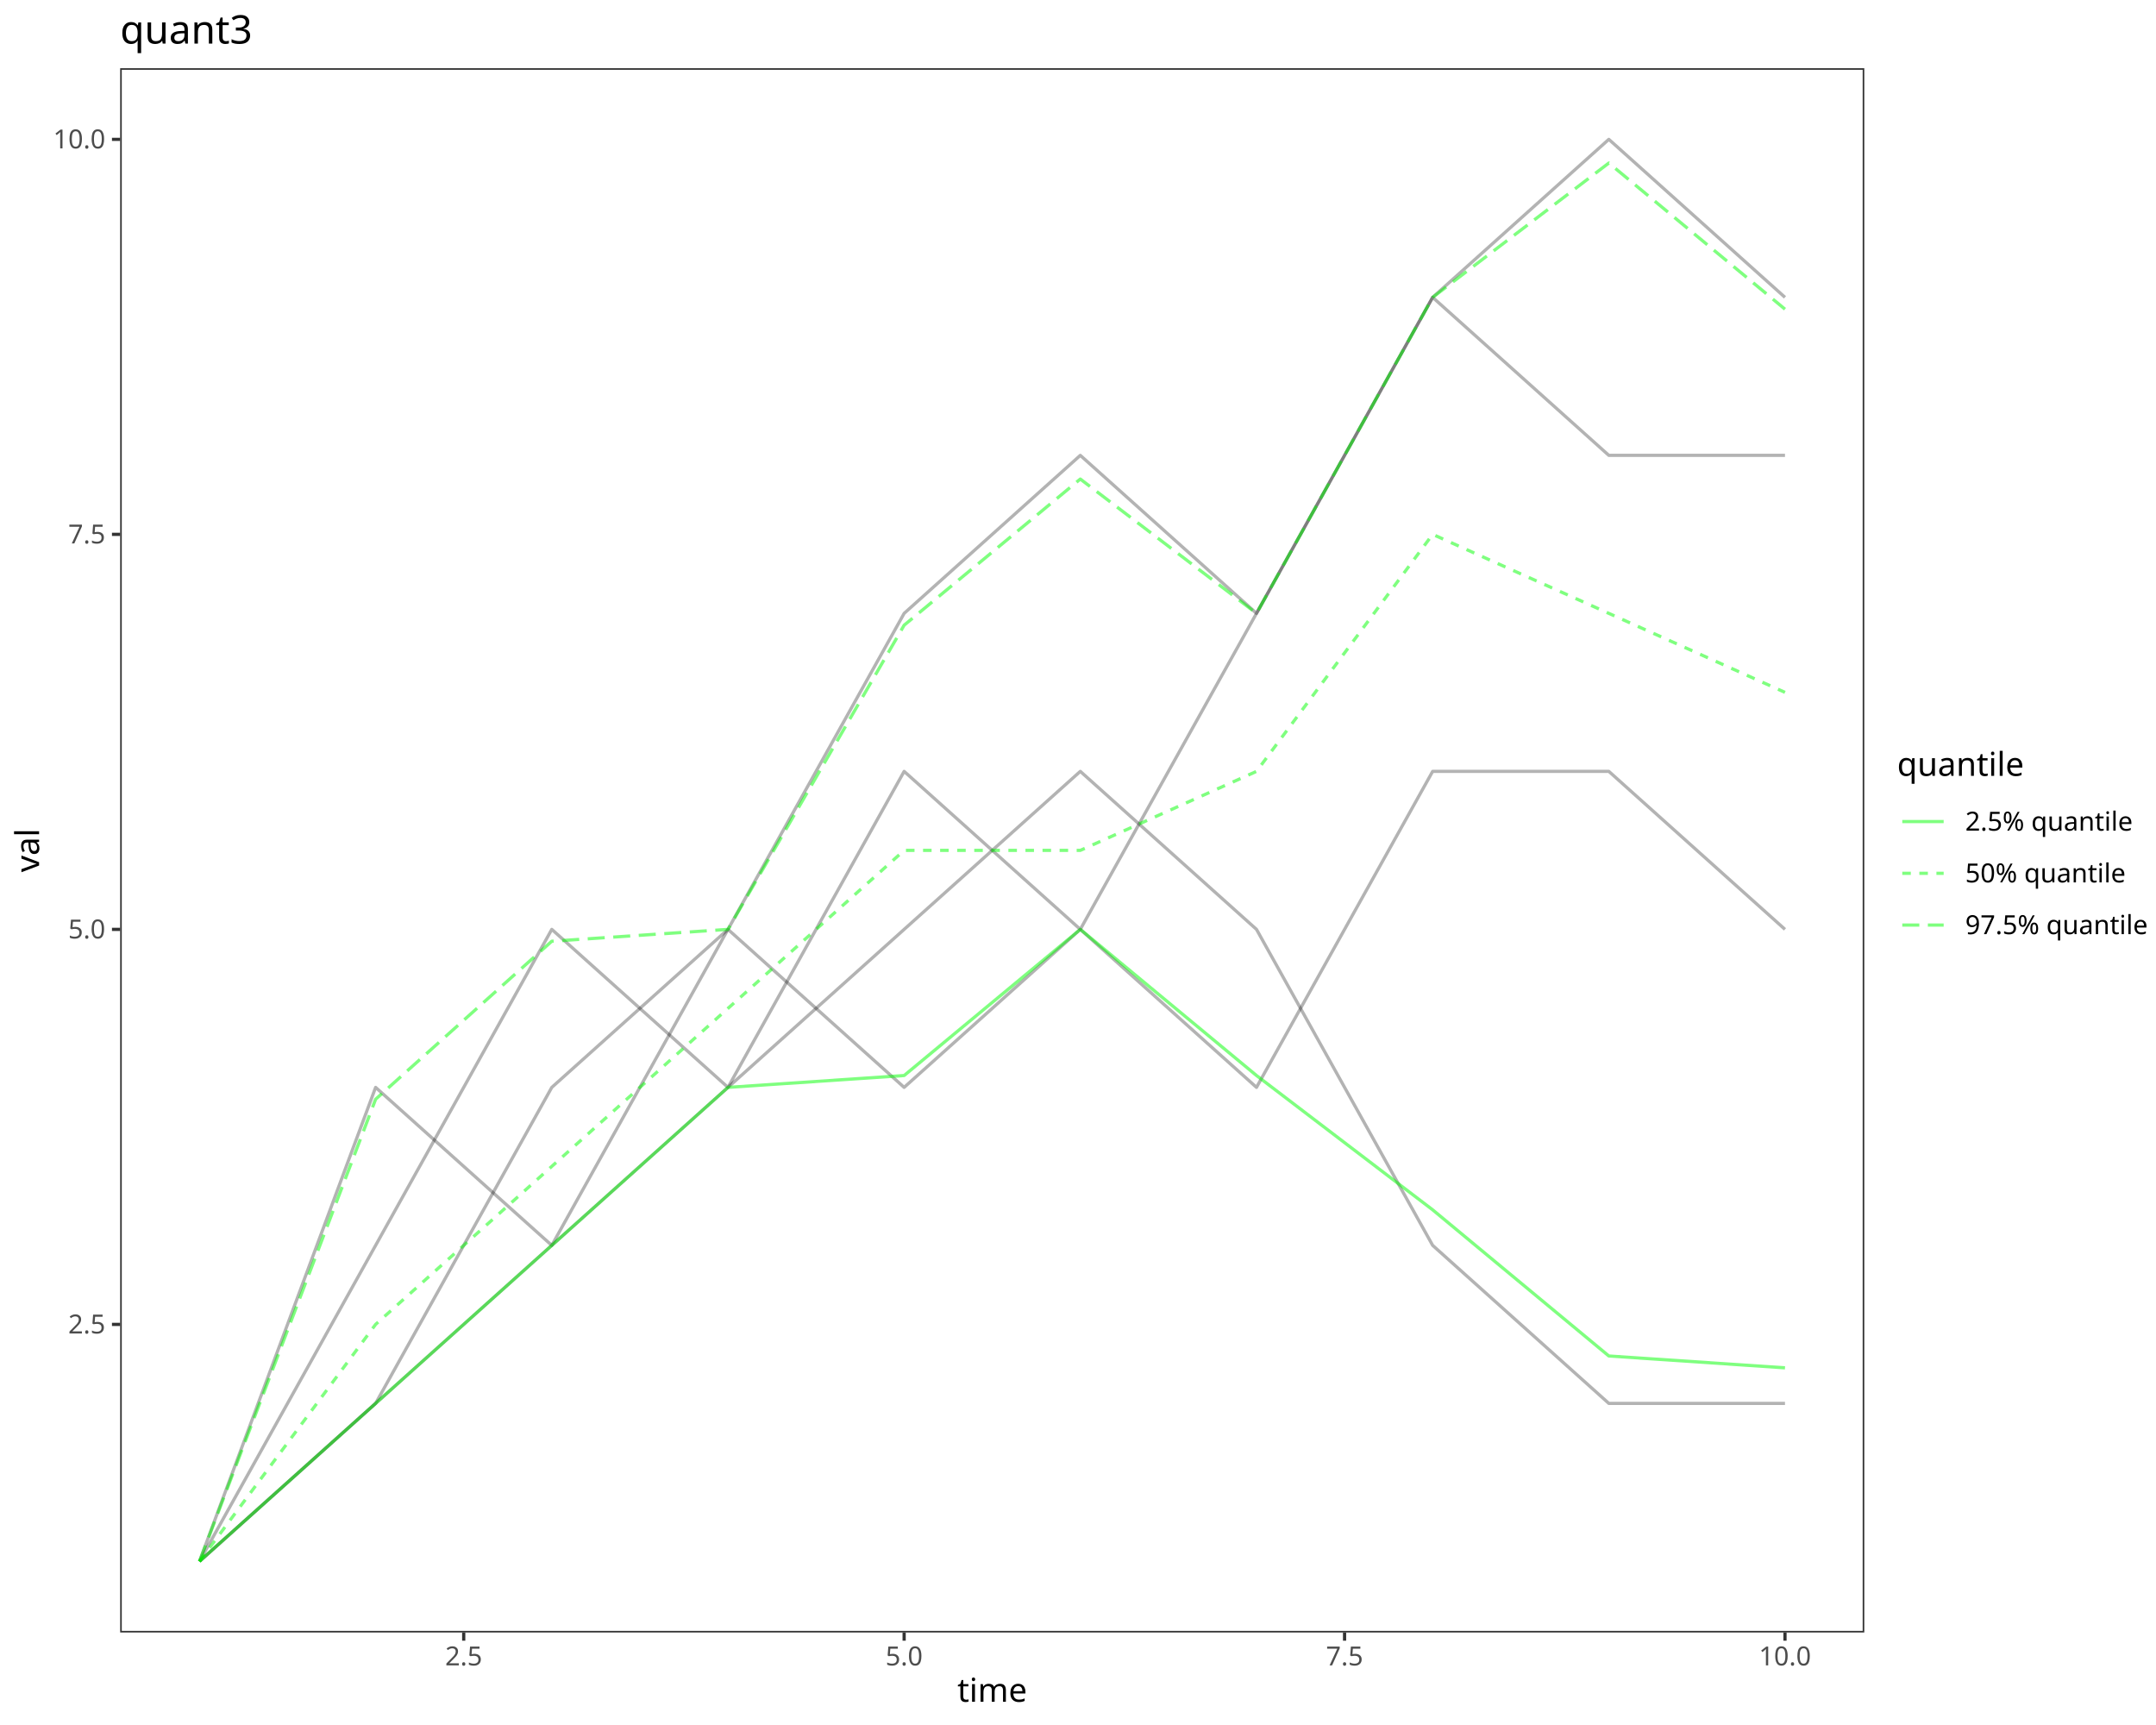
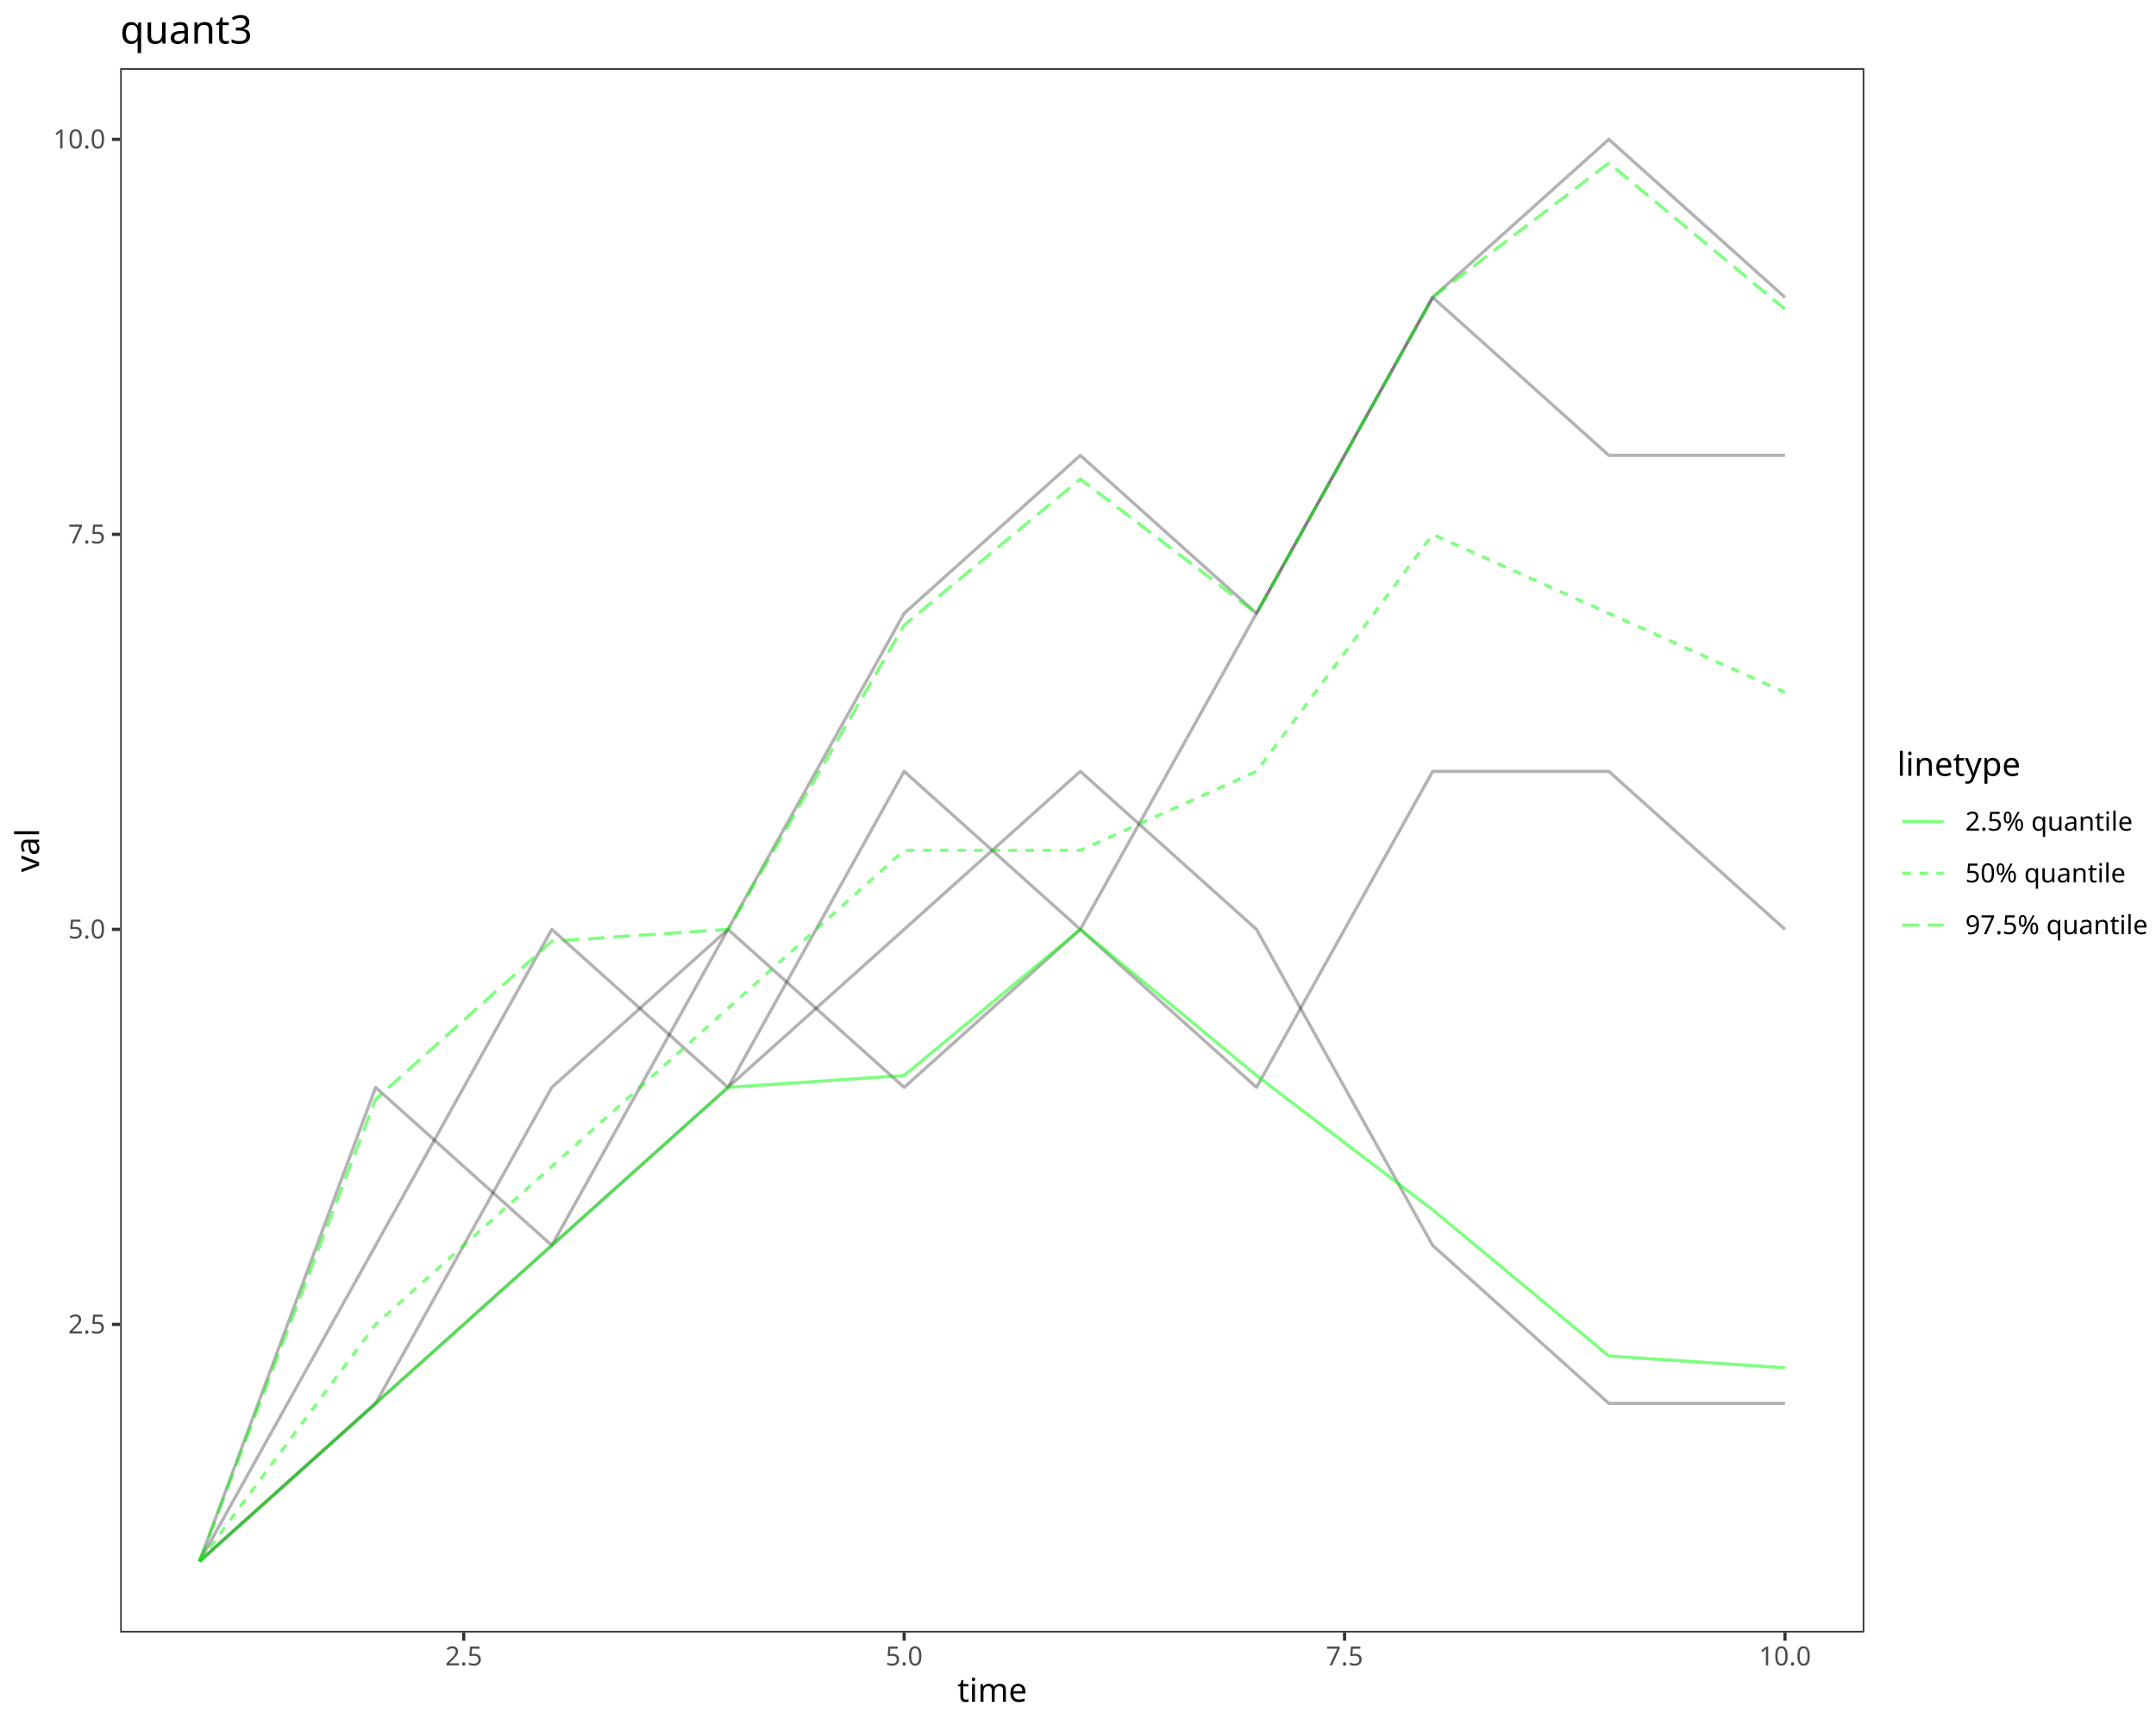
<svg xmlns="http://www.w3.org/2000/svg" class="svglite" data-engine-version="2.0" width="720.00pt" height="576.00pt" viewBox="0 0 720.00 576.00">
  <defs>
    <style type="text/css">
    .svglite line, .svglite polyline, .svglite polygon, .svglite path, .svglite rect, .svglite circle {
      fill: none;
      stroke: #000000;
      stroke-linecap: round;
      stroke-linejoin: round;
      stroke-miterlimit: 10.00;
    }
  </style>
  </defs>
  <rect width="100%" height="100%" style="stroke: none; fill: #FFFFFF;" />
  <defs>
    <clipPath id="cpMC4wMHw3MjAuMDB8MC4wMHw1NzYuMDA=">
      <rect x="0.00" y="0.00" width="720.00" height="576.00" />
    </clipPath>
  </defs>
  <g clip-path="url(#cpMC4wMHw3MjAuMDB8MC4wMHw1NzYuMDA=)">
    <rect x="0.00" y="0.00" width="720.00" height="576.00" style="stroke-width: 1.07; stroke: #FFFFFF; fill: #FFFFFF;" />
  </g>
  <defs>
    <clipPath id="cpNDAuMTN8NjIyLjU4fDIyLjc4fDU0NS4xMQ==">
      <rect x="40.13" y="22.78" width="582.45" height="522.33" />
    </clipPath>
  </defs>
  <g clip-path="url(#cpNDAuMTN8NjIyLjU4fDIyLjc4fDU0NS4xMQ==)">
    <rect x="40.13" y="22.78" width="582.45" height="522.33" style="stroke-width: 1.07; stroke: none; fill: #FFFFFF;" />
    <polyline points="66.61,521.37 125.44,468.61 184.27,415.85 243.11,310.33 301.94,363.09 360.77,310.33 419.61,363.09 478.44,257.57 537.27,257.57 596.10,310.33 " style="stroke-width: 1.07; stroke: #000000; stroke-opacity: 0.30; stroke-linecap: butt;" />
    <polyline points="66.61,521.37 125.44,415.85 184.27,310.33 243.11,363.09 301.94,257.57 360.77,310.33 419.61,204.81 478.44,99.29 537.27,152.05 596.10,152.05 " style="stroke-width: 1.07; stroke: #000000; stroke-opacity: 0.30; stroke-linecap: butt;" />
    <polyline points="66.61,521.37 125.44,363.09 184.27,415.85 243.11,363.09 301.94,310.33 360.77,257.57 419.61,310.33 478.44,415.85 537.27,468.61 596.10,468.61 " style="stroke-width: 1.07; stroke: #000000; stroke-opacity: 0.30; stroke-linecap: butt;" />
    <polyline points="66.61,521.37 125.44,468.61 184.27,363.09 243.11,310.33 301.94,204.81 360.77,152.05 419.61,204.81 478.44,99.29 537.27,46.53 596.10,99.29 " style="stroke-width: 1.07; stroke: #000000; stroke-opacity: 0.30; stroke-linecap: butt;" />
    <polyline points="66.61,521.37 125.44,468.61 184.27,415.85 243.11,363.09 301.94,359.13 360.77,310.33 419.61,359.13 478.44,403.98 537.27,452.78 596.10,456.74 " style="stroke-width: 1.07; stroke: #00FF00; stroke-opacity: 0.50; stroke-linecap: butt;" />
    <polyline points="66.61,521.37 125.44,442.23 184.27,389.47 243.11,336.71 301.94,283.95 360.77,283.95 419.61,257.57 478.44,178.43 537.27,204.81 596.10,231.19 " style="stroke-width: 1.07; stroke: #00FF00; stroke-opacity: 0.50; stroke-dasharray: 2.85,2.85; stroke-linecap: butt;" />
    <polyline points="66.61,521.37 125.44,367.05 184.27,314.29 243.11,310.33 301.94,208.76 360.77,159.96 419.61,204.81 478.44,99.29 537.27,54.44 596.10,103.24 " style="stroke-width: 1.07; stroke: #00FF00; stroke-opacity: 0.50; stroke-dasharray: 5.69,2.85; stroke-linecap: butt;" />
    <rect x="40.13" y="22.78" width="582.45" height="522.33" style="stroke-width: 1.07; stroke: #333333;" />
  </g>
  <g clip-path="url(#cpMC4wMHw3MjAuMDB8MC4wMHw1NzYuMDA=)">
    <text x="35.20" y="445.26" text-anchor="end" style="font-size: 8.80px; fill: #4D4D4D; font-family: sans;" textLength="12.23px" lengthAdjust="spacingAndGlyphs">2.5</text>
    <text x="35.20" y="313.36" text-anchor="end" style="font-size: 8.80px; fill: #4D4D4D; font-family: sans;" textLength="12.23px" lengthAdjust="spacingAndGlyphs">5.0</text>
    <text x="35.20" y="181.46" text-anchor="end" style="font-size: 8.80px; fill: #4D4D4D; font-family: sans;" textLength="12.23px" lengthAdjust="spacingAndGlyphs">7.5</text>
    <text x="35.20" y="49.55" text-anchor="end" style="font-size: 8.80px; fill: #4D4D4D; font-family: sans;" textLength="17.13px" lengthAdjust="spacingAndGlyphs">10.0</text>
    <polyline points="37.39,442.23 40.13,442.23 " style="stroke-width: 1.07; stroke: #333333; stroke-linecap: butt;" />
    <polyline points="37.39,310.33 40.13,310.33 " style="stroke-width: 1.07; stroke: #333333; stroke-linecap: butt;" />
    <polyline points="37.39,178.43 40.13,178.43 " style="stroke-width: 1.07; stroke: #333333; stroke-linecap: butt;" />
    <polyline points="37.39,46.53 40.13,46.53 " style="stroke-width: 1.07; stroke: #333333; stroke-linecap: butt;" />
    <polyline points="154.86,547.85 154.86,545.11 " style="stroke-width: 1.07; stroke: #333333; stroke-linecap: butt;" />
    <polyline points="301.94,547.85 301.94,545.11 " style="stroke-width: 1.07; stroke: #333333; stroke-linecap: butt;" />
    <polyline points="449.02,547.85 449.02,545.11 " style="stroke-width: 1.07; stroke: #333333; stroke-linecap: butt;" />
    <polyline points="596.10,547.85 596.10,545.11 " style="stroke-width: 1.07; stroke: #333333; stroke-linecap: butt;" />
    <text x="154.86" y="556.10" text-anchor="middle" style="font-size: 8.80px; fill: #4D4D4D; font-family: sans;" textLength="12.23px" lengthAdjust="spacingAndGlyphs">2.5</text>
    <text x="301.94" y="556.10" text-anchor="middle" style="font-size: 8.80px; fill: #4D4D4D; font-family: sans;" textLength="12.23px" lengthAdjust="spacingAndGlyphs">5.0</text>
    <text x="449.02" y="556.10" text-anchor="middle" style="font-size: 8.80px; fill: #4D4D4D; font-family: sans;" textLength="12.23px" lengthAdjust="spacingAndGlyphs">7.5</text>
    <text x="596.10" y="556.10" text-anchor="middle" style="font-size: 8.80px; fill: #4D4D4D; font-family: sans;" textLength="17.13px" lengthAdjust="spacingAndGlyphs">10.0</text>
    <text x="331.36" y="568.24" text-anchor="middle" style="font-size: 11.00px; font-family: sans;" textLength="20.78px" lengthAdjust="spacingAndGlyphs">time</text>
    <text transform="translate(13.05,283.95) rotate(-90)" text-anchor="middle" style="font-size: 11.00px; font-family: sans;" textLength="14.06px" lengthAdjust="spacingAndGlyphs">val</text>
    <rect x="633.54" y="250.36" width="80.98" height="67.17" style="stroke-width: 1.07; stroke: none; fill: #FFFFFF;" />
-     <text x="633.54" y="259.07" style="font-size: 11.00px; font-family: sans;" textLength="38.53px" lengthAdjust="spacingAndGlyphs">quantile</text>
+     <text x="633.54" y="259.07" style="font-size: 11.00px; font-family: sans;" textLength="37.92px" lengthAdjust="spacingAndGlyphs">linetype</text>
    <rect x="633.54" y="265.69" width="17.28" height="17.28" style="stroke-width: 1.07; stroke: none; fill: #FFFFFF;" />
    <line x1="635.27" y1="274.33" x2="649.09" y2="274.33" style="stroke-width: 1.07; stroke: #00FF00; stroke-opacity: 0.50; stroke-linecap: butt;" />
    <rect x="633.54" y="282.97" width="17.28" height="17.28" style="stroke-width: 1.07; stroke: none; fill: #FFFFFF;" />
    <line x1="635.27" y1="291.61" x2="649.09" y2="291.61" style="stroke-width: 1.07; stroke: #00FF00; stroke-opacity: 0.50; stroke-dasharray: 2.85,2.85; stroke-linecap: butt;" />
    <rect x="633.54" y="300.25" width="17.28" height="17.28" style="stroke-width: 1.07; stroke: none; fill: #FFFFFF;" />
    <line x1="635.27" y1="308.89" x2="649.09" y2="308.89" style="stroke-width: 1.07; stroke: #00FF00; stroke-opacity: 0.50; stroke-dasharray: 5.69,2.85; stroke-linecap: butt;" />
    <text x="656.30" y="277.36" style="font-size: 8.80px; font-family: sans;" textLength="53.33px" lengthAdjust="spacingAndGlyphs">2.5% quantile</text>
    <text x="656.30" y="294.64" style="font-size: 8.80px; font-family: sans;" textLength="50.88px" lengthAdjust="spacingAndGlyphs">50% quantile</text>
    <text x="656.30" y="311.92" style="font-size: 8.80px; font-family: sans;" textLength="58.22px" lengthAdjust="spacingAndGlyphs">97.5% quantile</text>
    <text x="40.13" y="14.56" style="font-size: 13.20px; font-family: sans;" textLength="40.38px" lengthAdjust="spacingAndGlyphs">quant3</text>
  </g>
</svg>
